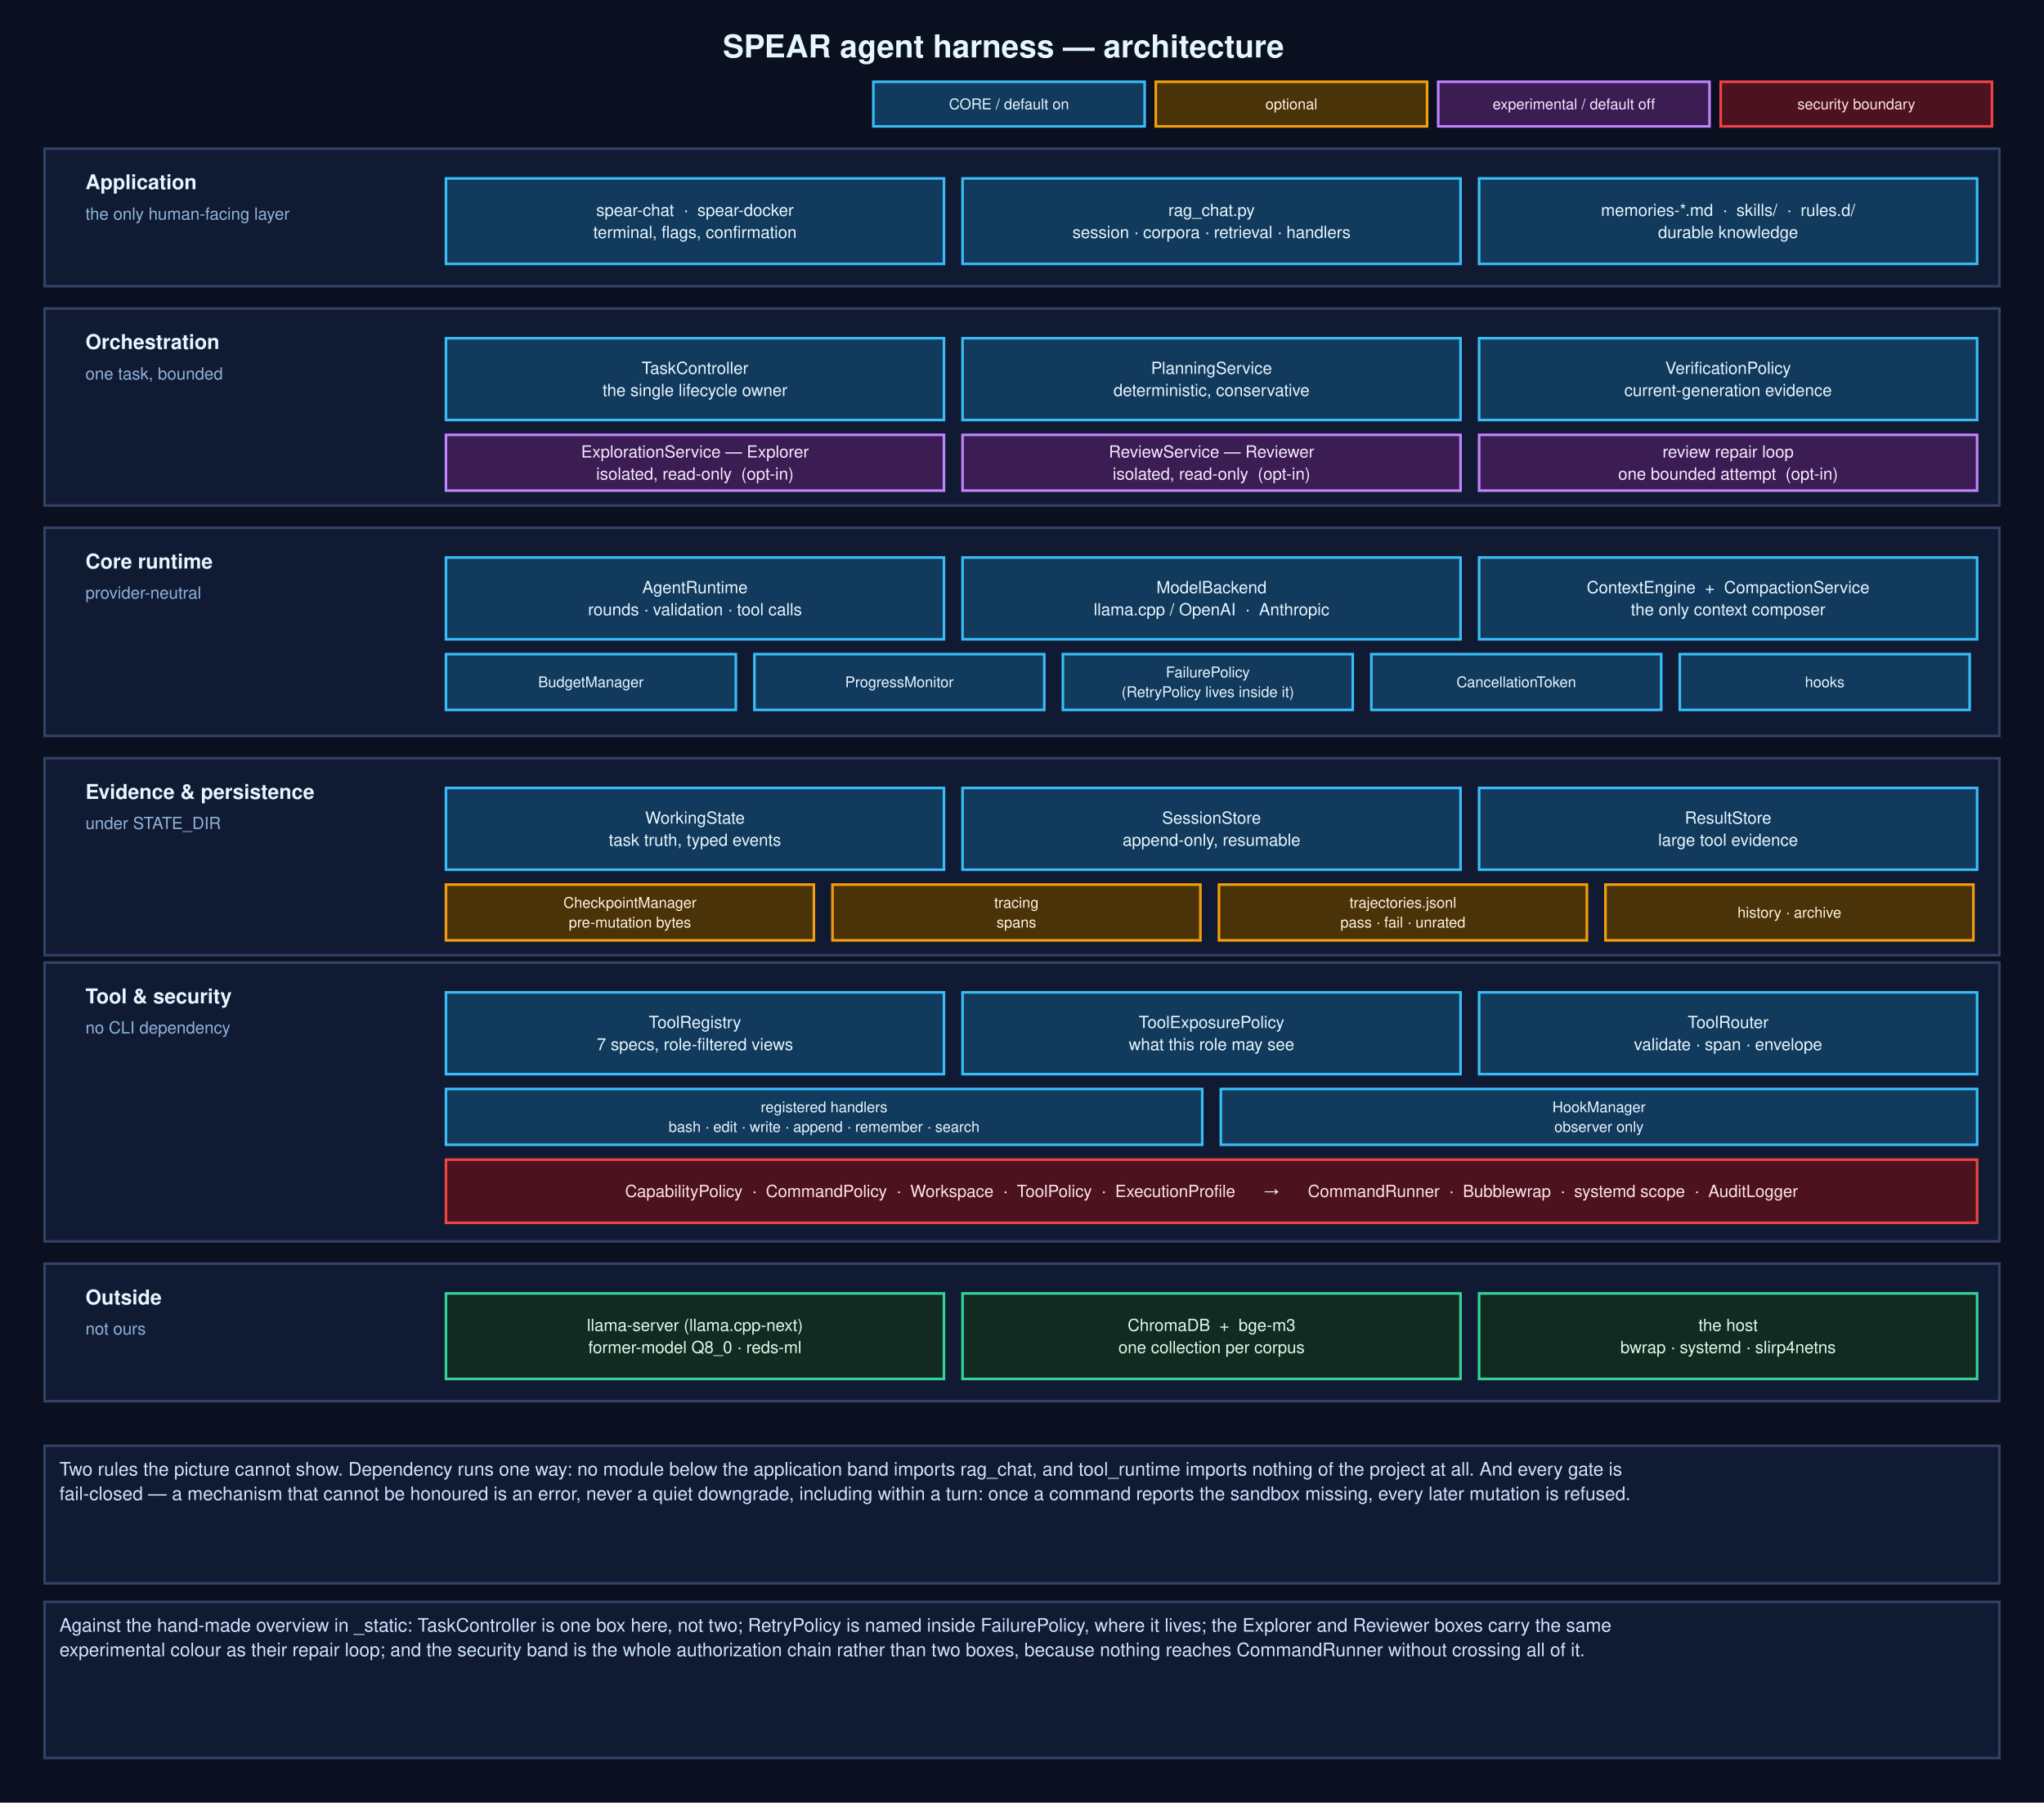
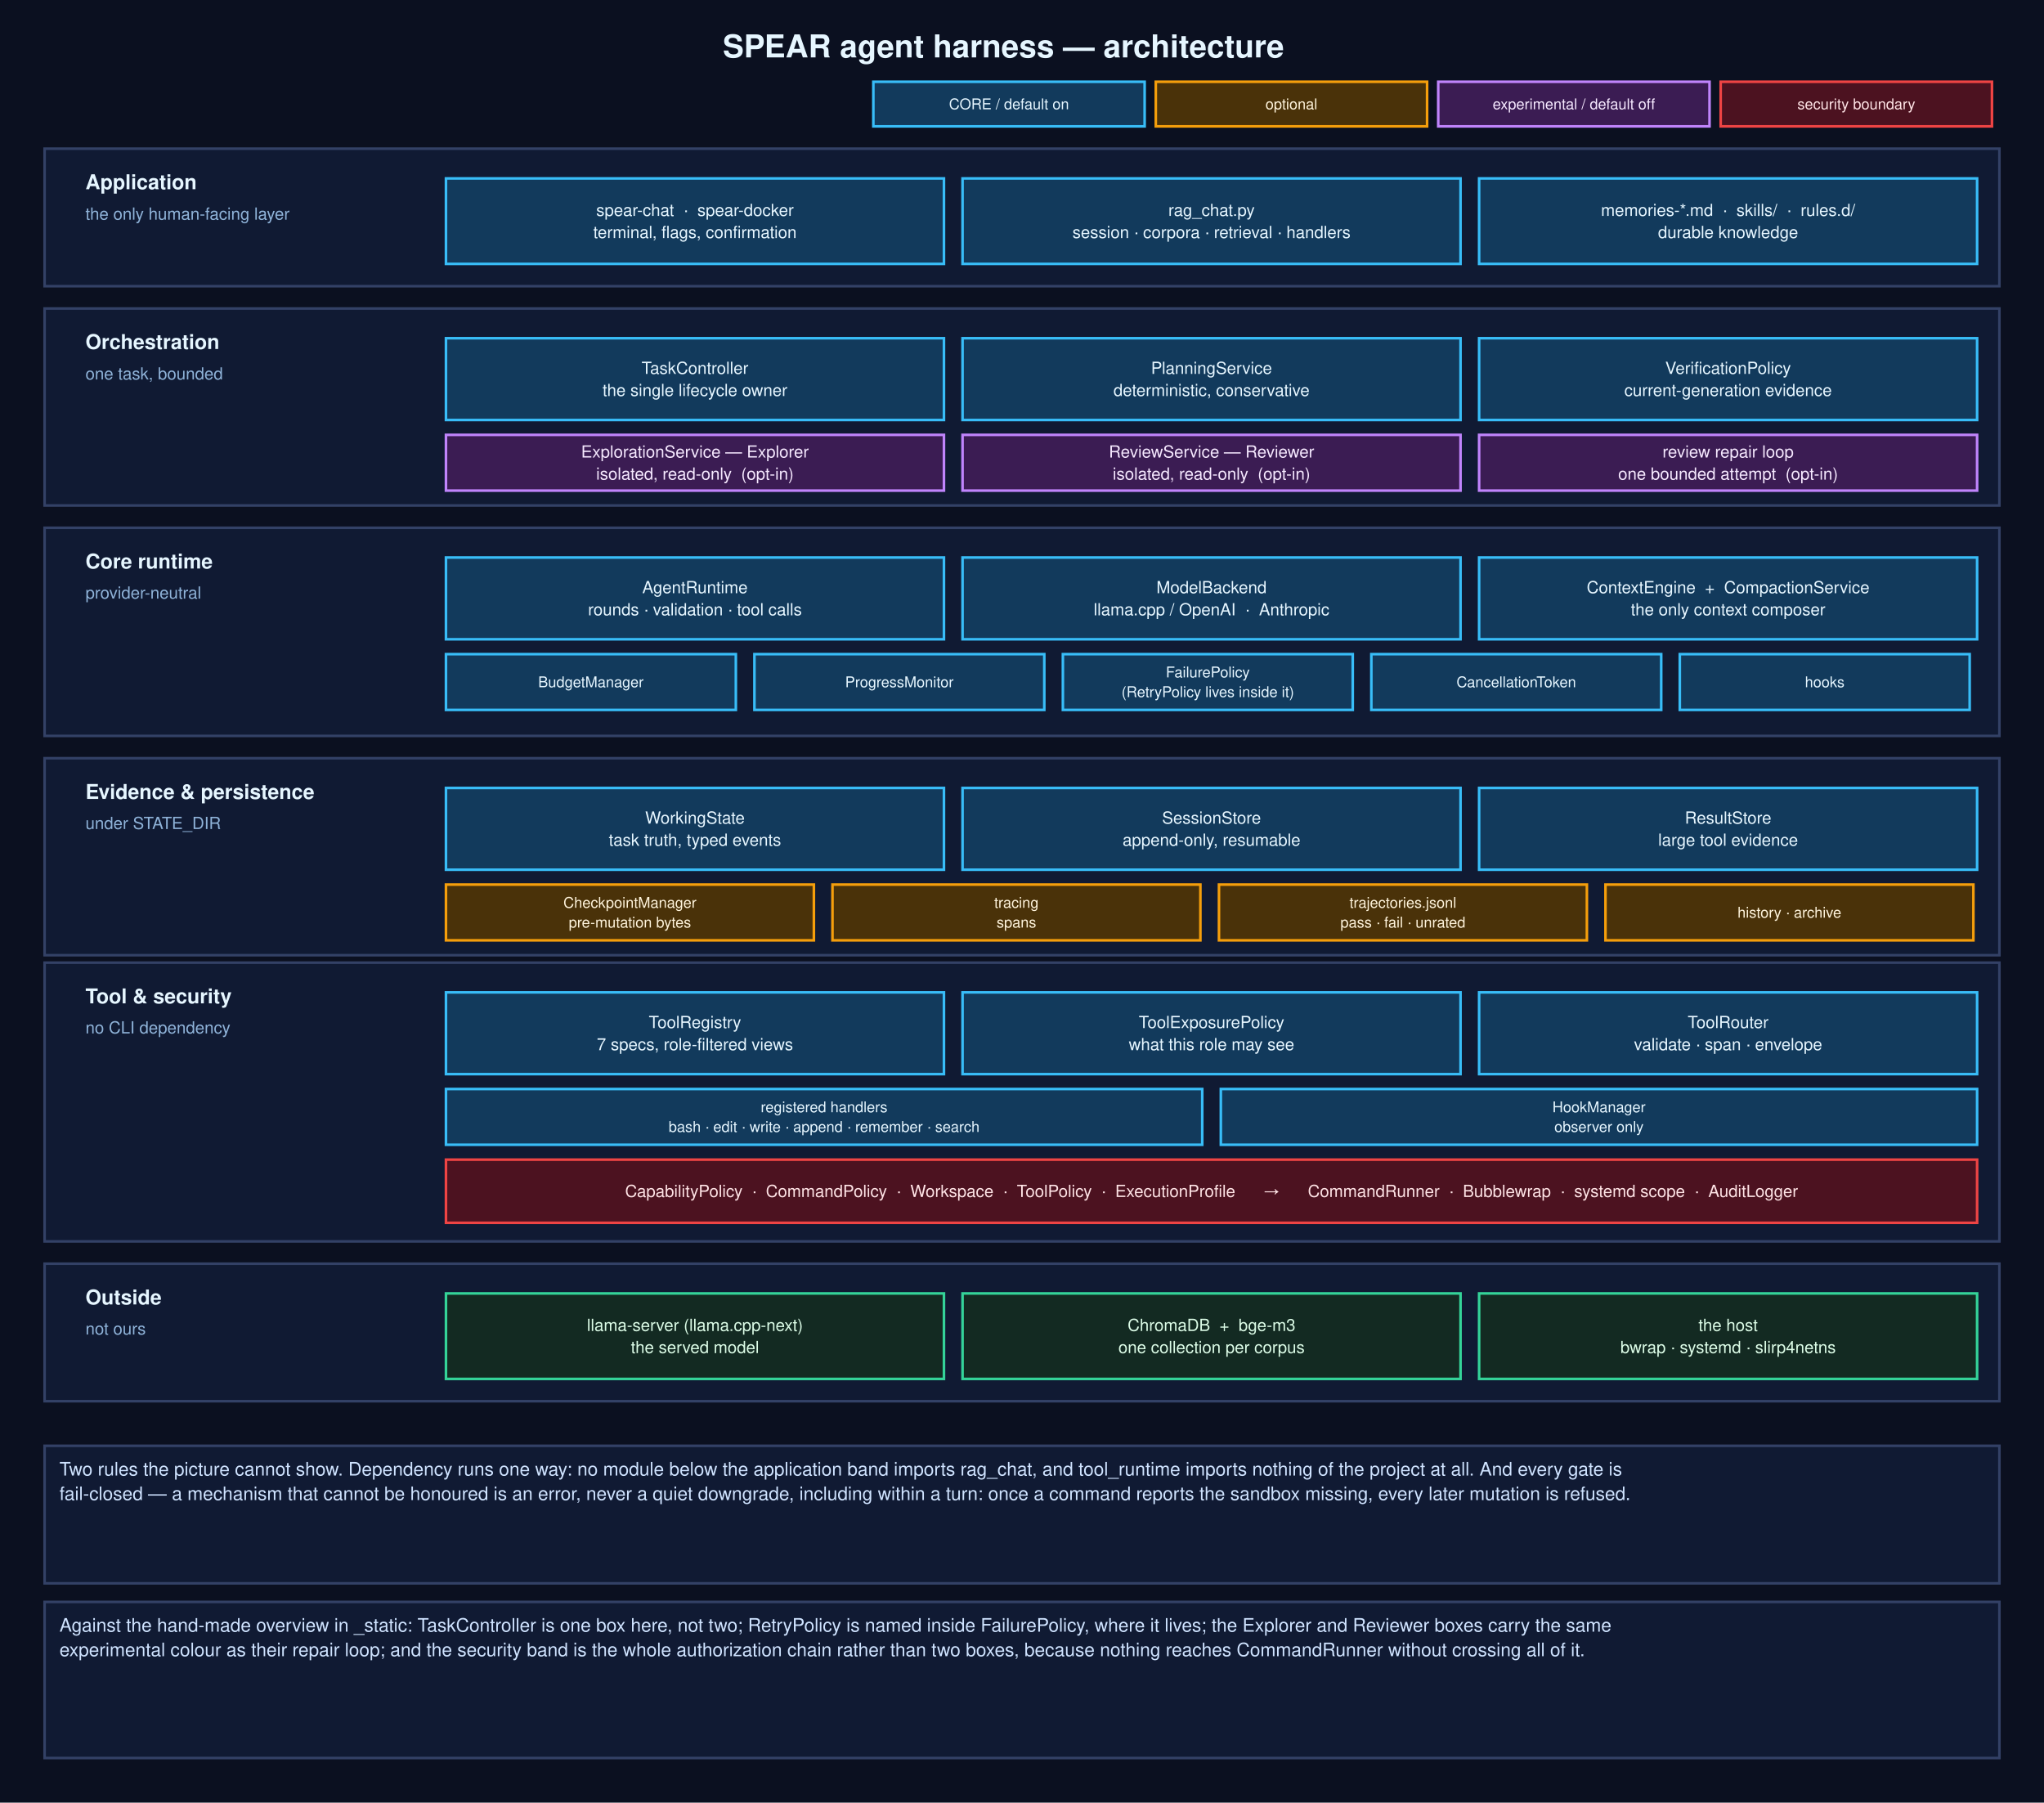
<svg xmlns="http://www.w3.org/2000/svg" viewBox="0 0 1100 970" width="1100" height="970" font-family="Helvetica,Arial,sans-serif">
  <defs>
    <marker id="ah" markerWidth="10" markerHeight="8" refX="9" refY="4" orient="auto">
      <path d="M0,0 L10,4 L0,8 z" fill="#444444" />
    </marker>
  </defs>
  <rect width="1100" height="970" fill="#0b1020" />
  <text x="540.0" y="30.9" font-size="17" text-anchor="middle" xml:space="preserve" fill="#e6f6ff" font-weight="bold">SPEAR agent harness — architecture</text>
  <rect x="470" y="44" width="146" height="24" rx="0" ry="0" fill="#123a5c" stroke="#38bdf8" stroke-width="1.4" />
  <text x="543.0" y="58.8" font-size="8" text-anchor="middle" xml:space="preserve" fill="#e6f6ff">CORE / default on</text>
  <rect x="622" y="44" width="146" height="24" rx="0" ry="0" fill="#4a3209" stroke="#f59e0b" stroke-width="1.4" />
  <text x="695.0" y="58.8" font-size="8" text-anchor="middle" xml:space="preserve" fill="#fff4dc">optional</text>
  <rect x="774" y="44" width="146" height="24" rx="0" ry="0" fill="#3b1c53" stroke="#c084fc" stroke-width="1.4" />
  <text x="847.0" y="58.8" font-size="8" text-anchor="middle" xml:space="preserve" fill="#f6e9ff">experimental / default off</text>
  <rect x="926" y="44" width="146" height="24" rx="0" ry="0" fill="#4c1220" stroke="#ef4444" stroke-width="1.4" />
  <text x="999.0" y="58.8" font-size="8" text-anchor="middle" xml:space="preserve" fill="#ffe4e6">security boundary</text>
  <rect x="24" y="80" width="1052" height="74" rx="0" ry="0" fill="#101a33" stroke="#334166" stroke-width="1.4" />
  <text x="550.0" y="120.5" font-size="10" text-anchor="middle" xml:space="preserve" fill="#cfe3ff" />
  <text x="46.0" y="101.8" font-size="11" text-anchor="start" xml:space="preserve" fill="#e6f6ff" font-weight="bold">Application</text>
  <text x="46.0" y="118.2" font-size="9" text-anchor="start" xml:space="preserve" fill="#8fb3d9">the only human-facing layer</text>
  <rect x="240" y="96" width="268" height="46" rx="0" ry="0" fill="#123a5c" stroke="#38bdf8" stroke-width="1.4" />
  <text x="374.0" y="116.2" font-size="9" text-anchor="middle" xml:space="preserve" fill="#e6f6ff">spear-chat  ·  spear-docker</text>
  <text x="374.0" y="128.1" font-size="9" text-anchor="middle" xml:space="preserve" fill="#e6f6ff">terminal, flags, confirmation</text>
  <rect x="518" y="96" width="268" height="46" rx="0" ry="0" fill="#123a5c" stroke="#38bdf8" stroke-width="1.4" />
  <text x="652.0" y="116.2" font-size="9" text-anchor="middle" xml:space="preserve" fill="#e6f6ff">rag_chat.py</text>
  <text x="652.0" y="128.1" font-size="9" text-anchor="middle" xml:space="preserve" fill="#e6f6ff">session · corpora · retrieval · handlers</text>
  <rect x="796" y="96" width="268" height="46" rx="0" ry="0" fill="#123a5c" stroke="#38bdf8" stroke-width="1.4" />
  <text x="930.0" y="116.2" font-size="9" text-anchor="middle" xml:space="preserve" fill="#e6f6ff">memories-*.md  ·  skills/  ·  rules.d/</text>
  <text x="930.0" y="128.1" font-size="9" text-anchor="middle" xml:space="preserve" fill="#e6f6ff">durable knowledge</text>
  <rect x="24" y="166" width="1052" height="106" rx="0" ry="0" fill="#101a33" stroke="#334166" stroke-width="1.4" />
  <text x="550.0" y="222.5" font-size="10" text-anchor="middle" xml:space="preserve" fill="#cfe3ff" />
  <text x="46.0" y="187.8" font-size="11" text-anchor="start" xml:space="preserve" fill="#e6f6ff" font-weight="bold">Orchestration</text>
  <text x="46.0" y="204.2" font-size="9" text-anchor="start" xml:space="preserve" fill="#8fb3d9">one task, bounded</text>
  <rect x="240" y="182" width="268" height="44" rx="0" ry="0" fill="#123a5c" stroke="#38bdf8" stroke-width="1.4" />
  <text x="374.0" y="201.2" font-size="9" text-anchor="middle" xml:space="preserve" fill="#e6f6ff">TaskController</text>
  <text x="374.0" y="213.1" font-size="9" text-anchor="middle" xml:space="preserve" fill="#e6f6ff">the single lifecycle owner</text>
  <rect x="518" y="182" width="268" height="44" rx="0" ry="0" fill="#123a5c" stroke="#38bdf8" stroke-width="1.4" />
  <text x="652.0" y="201.2" font-size="9" text-anchor="middle" xml:space="preserve" fill="#e6f6ff">PlanningService</text>
  <text x="652.0" y="213.1" font-size="9" text-anchor="middle" xml:space="preserve" fill="#e6f6ff">deterministic, conservative</text>
  <rect x="796" y="182" width="268" height="44" rx="0" ry="0" fill="#123a5c" stroke="#38bdf8" stroke-width="1.4" />
  <text x="930.0" y="201.2" font-size="9" text-anchor="middle" xml:space="preserve" fill="#e6f6ff">VerificationPolicy</text>
  <text x="930.0" y="213.1" font-size="9" text-anchor="middle" xml:space="preserve" fill="#e6f6ff">current-generation evidence</text>
  <rect x="240" y="234" width="268" height="30" rx="0" ry="0" fill="#3b1c53" stroke="#c084fc" stroke-width="1.4" />
  <text x="374.0" y="246.2" font-size="9" text-anchor="middle" xml:space="preserve" fill="#f6e9ff">ExplorationService — Explorer</text>
  <text x="374.0" y="258.1" font-size="9" text-anchor="middle" xml:space="preserve" fill="#f6e9ff">isolated, read-only  (opt-in)</text>
  <rect x="518" y="234" width="268" height="30" rx="0" ry="0" fill="#3b1c53" stroke="#c084fc" stroke-width="1.4" />
  <text x="652.0" y="246.2" font-size="9" text-anchor="middle" xml:space="preserve" fill="#f6e9ff">ReviewService — Reviewer</text>
  <text x="652.0" y="258.1" font-size="9" text-anchor="middle" xml:space="preserve" fill="#f6e9ff">isolated, read-only  (opt-in)</text>
  <rect x="796" y="234" width="268" height="30" rx="0" ry="0" fill="#3b1c53" stroke="#c084fc" stroke-width="1.4" />
  <text x="930.0" y="246.2" font-size="9" text-anchor="middle" xml:space="preserve" fill="#f6e9ff">review repair loop</text>
  <text x="930.0" y="258.1" font-size="9" text-anchor="middle" xml:space="preserve" fill="#f6e9ff">one bounded attempt  (opt-in)</text>
  <rect x="24" y="284" width="1052" height="112" rx="0" ry="0" fill="#101a33" stroke="#334166" stroke-width="1.4" />
  <text x="550.0" y="343.5" font-size="10" text-anchor="middle" xml:space="preserve" fill="#cfe3ff" />
  <text x="46.0" y="305.9" font-size="11" text-anchor="start" xml:space="preserve" fill="#e6f6ff" font-weight="bold">Core runtime</text>
  <text x="46.0" y="322.1" font-size="9" text-anchor="start" xml:space="preserve" fill="#8fb3d9">provider-neutral</text>
  <rect x="240" y="300" width="268" height="44" rx="0" ry="0" fill="#123a5c" stroke="#38bdf8" stroke-width="1.4" />
  <text x="374.0" y="319.2" font-size="9" text-anchor="middle" xml:space="preserve" fill="#e6f6ff">AgentRuntime</text>
  <text x="374.0" y="331.1" font-size="9" text-anchor="middle" xml:space="preserve" fill="#e6f6ff">rounds · validation · tool calls</text>
  <rect x="518" y="300" width="268" height="44" rx="0" ry="0" fill="#123a5c" stroke="#38bdf8" stroke-width="1.4" />
  <text x="652.0" y="319.2" font-size="9" text-anchor="middle" xml:space="preserve" fill="#e6f6ff">ModelBackend</text>
  <text x="652.0" y="331.1" font-size="9" text-anchor="middle" xml:space="preserve" fill="#e6f6ff">llama.cpp / OpenAI  ·  Anthropic</text>
  <rect x="796" y="300" width="268" height="44" rx="0" ry="0" fill="#123a5c" stroke="#38bdf8" stroke-width="1.4" />
  <text x="930.0" y="319.2" font-size="9" text-anchor="middle" xml:space="preserve" fill="#e6f6ff">ContextEngine  +  CompactionService</text>
  <text x="930.0" y="331.1" font-size="9" text-anchor="middle" xml:space="preserve" fill="#e6f6ff">the only context composer</text>
  <rect x="240" y="352" width="156" height="30" rx="0" ry="0" fill="#123a5c" stroke="#38bdf8" stroke-width="1.4" />
  <text x="318.0" y="369.8" font-size="8" text-anchor="middle" xml:space="preserve" fill="#e6f6ff">BudgetManager</text>
  <rect x="406" y="352" width="156" height="30" rx="0" ry="0" fill="#123a5c" stroke="#38bdf8" stroke-width="1.4" />
  <text x="484.0" y="369.8" font-size="8" text-anchor="middle" xml:space="preserve" fill="#e6f6ff">ProgressMonitor</text>
  <rect x="572" y="352" width="156" height="30" rx="0" ry="0" fill="#123a5c" stroke="#38bdf8" stroke-width="1.4" />
  <text x="650.0" y="364.5" font-size="8" text-anchor="middle" xml:space="preserve" fill="#e6f6ff">FailurePolicy</text>
  <text x="650.0" y="375.1" font-size="8" text-anchor="middle" xml:space="preserve" fill="#e6f6ff">(RetryPolicy lives inside it)</text>
  <rect x="738" y="352" width="156" height="30" rx="0" ry="0" fill="#123a5c" stroke="#38bdf8" stroke-width="1.4" />
  <text x="816.0" y="369.8" font-size="8" text-anchor="middle" xml:space="preserve" fill="#e6f6ff">CancellationToken</text>
  <rect x="904" y="352" width="156" height="30" rx="0" ry="0" fill="#123a5c" stroke="#38bdf8" stroke-width="1.4" />
  <text x="982.0" y="369.8" font-size="8" text-anchor="middle" xml:space="preserve" fill="#e6f6ff">hooks</text>
  <rect x="24" y="408" width="1052" height="106" rx="0" ry="0" fill="#101a33" stroke="#334166" stroke-width="1.4" />
  <text x="550.0" y="464.5" font-size="10" text-anchor="middle" xml:space="preserve" fill="#cfe3ff" />
  <text x="46.0" y="429.9" font-size="11" text-anchor="start" xml:space="preserve" fill="#e6f6ff" font-weight="bold">Evidence &amp; persistence</text>
  <text x="46.0" y="446.1" font-size="9" text-anchor="start" xml:space="preserve" fill="#8fb3d9">under STATE_DIR</text>
  <rect x="240" y="424" width="268" height="44" rx="0" ry="0" fill="#123a5c" stroke="#38bdf8" stroke-width="1.4" />
  <text x="374.0" y="443.2" font-size="9" text-anchor="middle" xml:space="preserve" fill="#e6f6ff">WorkingState</text>
  <text x="374.0" y="455.1" font-size="9" text-anchor="middle" xml:space="preserve" fill="#e6f6ff">task truth, typed events</text>
  <rect x="518" y="424" width="268" height="44" rx="0" ry="0" fill="#123a5c" stroke="#38bdf8" stroke-width="1.4" />
  <text x="652.0" y="443.2" font-size="9" text-anchor="middle" xml:space="preserve" fill="#e6f6ff">SessionStore</text>
  <text x="652.0" y="455.1" font-size="9" text-anchor="middle" xml:space="preserve" fill="#e6f6ff">append-only, resumable</text>
  <rect x="796" y="424" width="268" height="44" rx="0" ry="0" fill="#123a5c" stroke="#38bdf8" stroke-width="1.4" />
  <text x="930.0" y="443.2" font-size="9" text-anchor="middle" xml:space="preserve" fill="#e6f6ff">ResultStore</text>
  <text x="930.0" y="455.1" font-size="9" text-anchor="middle" xml:space="preserve" fill="#e6f6ff">large tool evidence</text>
  <rect x="240" y="476" width="198" height="30" rx="0" ry="0" fill="#4a3209" stroke="#f59e0b" stroke-width="1.4" />
  <text x="339.0" y="488.5" font-size="8" text-anchor="middle" xml:space="preserve" fill="#fff4dc">CheckpointManager</text>
  <text x="339.0" y="499.1" font-size="8" text-anchor="middle" xml:space="preserve" fill="#fff4dc">pre-mutation bytes</text>
  <rect x="448" y="476" width="198" height="30" rx="0" ry="0" fill="#4a3209" stroke="#f59e0b" stroke-width="1.4" />
  <text x="547.0" y="488.5" font-size="8" text-anchor="middle" xml:space="preserve" fill="#fff4dc">tracing</text>
  <text x="547.0" y="499.1" font-size="8" text-anchor="middle" xml:space="preserve" fill="#fff4dc">spans</text>
  <rect x="656" y="476" width="198" height="30" rx="0" ry="0" fill="#4a3209" stroke="#f59e0b" stroke-width="1.4" />
  <text x="755.0" y="488.5" font-size="8" text-anchor="middle" xml:space="preserve" fill="#fff4dc">trajectories.jsonl</text>
  <text x="755.0" y="499.1" font-size="8" text-anchor="middle" xml:space="preserve" fill="#fff4dc">pass · fail · unrated</text>
  <rect x="864" y="476" width="198" height="30" rx="0" ry="0" fill="#4a3209" stroke="#f59e0b" stroke-width="1.4" />
  <text x="963.0" y="493.8" font-size="8" text-anchor="middle" xml:space="preserve" fill="#fff4dc">history · archive</text>
  <rect x="24" y="518" width="1052" height="150" rx="0" ry="0" fill="#101a33" stroke="#334166" stroke-width="1.4" />
  <text x="550.0" y="596.5" font-size="10" text-anchor="middle" xml:space="preserve" fill="#cfe3ff" />
  <text x="46.0" y="539.9" font-size="11" text-anchor="start" xml:space="preserve" fill="#e6f6ff" font-weight="bold">Tool &amp; security</text>
  <text x="46.0" y="556.1" font-size="9" text-anchor="start" xml:space="preserve" fill="#8fb3d9">no CLI dependency</text>
  <rect x="240" y="534" width="268" height="44" rx="0" ry="0" fill="#123a5c" stroke="#38bdf8" stroke-width="1.4" />
  <text x="374.0" y="553.2" font-size="9" text-anchor="middle" xml:space="preserve" fill="#e6f6ff">ToolRegistry</text>
  <text x="374.0" y="565.1" font-size="9" text-anchor="middle" xml:space="preserve" fill="#e6f6ff">7 specs, role-filtered views</text>
  <rect x="518" y="534" width="268" height="44" rx="0" ry="0" fill="#123a5c" stroke="#38bdf8" stroke-width="1.4" />
  <text x="652.0" y="553.2" font-size="9" text-anchor="middle" xml:space="preserve" fill="#e6f6ff">ToolExposurePolicy</text>
  <text x="652.0" y="565.1" font-size="9" text-anchor="middle" xml:space="preserve" fill="#e6f6ff">what this role may see</text>
  <rect x="796" y="534" width="268" height="44" rx="0" ry="0" fill="#123a5c" stroke="#38bdf8" stroke-width="1.4" />
  <text x="930.0" y="553.2" font-size="9" text-anchor="middle" xml:space="preserve" fill="#e6f6ff">ToolRouter</text>
  <text x="930.0" y="565.1" font-size="9" text-anchor="middle" xml:space="preserve" fill="#e6f6ff">validate · span · envelope</text>
  <rect x="240" y="586" width="407" height="30" rx="0" ry="0" fill="#123a5c" stroke="#38bdf8" stroke-width="1.4" />
  <text x="443.5" y="598.5" font-size="8" text-anchor="middle" xml:space="preserve" fill="#e6f6ff">registered handlers</text>
  <text x="443.5" y="609.1" font-size="8" text-anchor="middle" xml:space="preserve" fill="#e6f6ff">bash · edit · write · append · remember · search</text>
  <rect x="657" y="586" width="407" height="30" rx="0" ry="0" fill="#123a5c" stroke="#38bdf8" stroke-width="1.4" />
  <text x="860.5" y="598.5" font-size="8" text-anchor="middle" xml:space="preserve" fill="#e6f6ff">HookManager</text>
  <text x="860.5" y="609.1" font-size="8" text-anchor="middle" xml:space="preserve" fill="#e6f6ff">observer only</text>
  <rect x="240" y="624" width="824" height="34" rx="0" ry="0" fill="#4c1220" stroke="#ef4444" stroke-width="1.4" />
  <text x="652.0" y="644.1" font-size="9" text-anchor="middle" xml:space="preserve" fill="#ffe4e6">CapabilityPolicy  ·  CommandPolicy  ·  Workspace  ·  ToolPolicy  ·  ExecutionProfile      →      CommandRunner  ·  Bubblewrap  ·  systemd scope  ·  AuditLogger</text>
  <rect x="24" y="680" width="1052" height="74" rx="0" ry="0" fill="#101a33" stroke="#334166" stroke-width="1.4" />
  <text x="550.0" y="720.5" font-size="10" text-anchor="middle" xml:space="preserve" fill="#cfe3ff" />
  <text x="46.0" y="701.9" font-size="11" text-anchor="start" xml:space="preserve" fill="#e6f6ff" font-weight="bold">Outside</text>
  <text x="46.0" y="718.1" font-size="9" text-anchor="start" xml:space="preserve" fill="#8fb3d9">not ours</text>
  <rect x="240" y="696" width="268" height="46" rx="0" ry="0" fill="#132a22" stroke="#34d399" stroke-width="1.4" />
  <text x="374.0" y="716.2" font-size="9" text-anchor="middle" xml:space="preserve" fill="#dcfce7">llama-server (llama.cpp-next)</text>
-   <text x="374.0" y="728.1" font-size="9" text-anchor="middle" xml:space="preserve" fill="#dcfce7">former-model Q8_0 · reds-ml</text>
+   <text x="374.0" y="728.1" font-size="9" text-anchor="middle" xml:space="preserve" fill="#dcfce7">the served model</text>
  <rect x="518" y="696" width="268" height="46" rx="0" ry="0" fill="#132a22" stroke="#34d399" stroke-width="1.4" />
  <text x="652.0" y="716.2" font-size="9" text-anchor="middle" xml:space="preserve" fill="#dcfce7">ChromaDB  +  bge-m3</text>
  <text x="652.0" y="728.1" font-size="9" text-anchor="middle" xml:space="preserve" fill="#dcfce7">one collection per corpus</text>
  <rect x="796" y="696" width="268" height="46" rx="0" ry="0" fill="#132a22" stroke="#34d399" stroke-width="1.4" />
  <text x="930.0" y="716.2" font-size="9" text-anchor="middle" xml:space="preserve" fill="#dcfce7">the host</text>
  <text x="930.0" y="728.1" font-size="9" text-anchor="middle" xml:space="preserve" fill="#dcfce7">bwrap · systemd · slirp4netns</text>
  <rect x="24" y="778" width="1052" height="74" rx="0" ry="0" fill="#101a33" stroke="#334166" stroke-width="1.4" />
  <text x="32.0" y="794.0" font-size="10" text-anchor="start" xml:space="preserve" fill="#cfe3ff">Two rules the picture cannot show. Dependency runs one way: no module below the application band imports rag_chat, and tool_runtime imports nothing of the project at all. And every gate is</text>
  <text x="32.0" y="807.2" font-size="10" text-anchor="start" xml:space="preserve" fill="#cfe3ff">fail-closed — a mechanism that cannot be honoured is an error, never a quiet downgrade, including within a turn: once a command reports the sandbox missing, every later mutation is refused.</text>
  <rect x="24" y="862" width="1052" height="84" rx="0" ry="0" fill="#101a33" stroke="#334166" stroke-width="1.4" />
  <text x="32.0" y="878.0" font-size="10" text-anchor="start" xml:space="preserve" fill="#cfe3ff">Against the hand-made overview in _static: TaskController is one box here, not two; RetryPolicy is named inside FailurePolicy, where it lives; the Explorer and Reviewer boxes carry the same</text>
  <text x="32.0" y="891.2" font-size="10" text-anchor="start" xml:space="preserve" fill="#cfe3ff">experimental colour as their repair loop; and the security band is the whole authorization chain rather than two boxes, because nothing reaches CommandRunner without crossing all of it.</text>
</svg>
